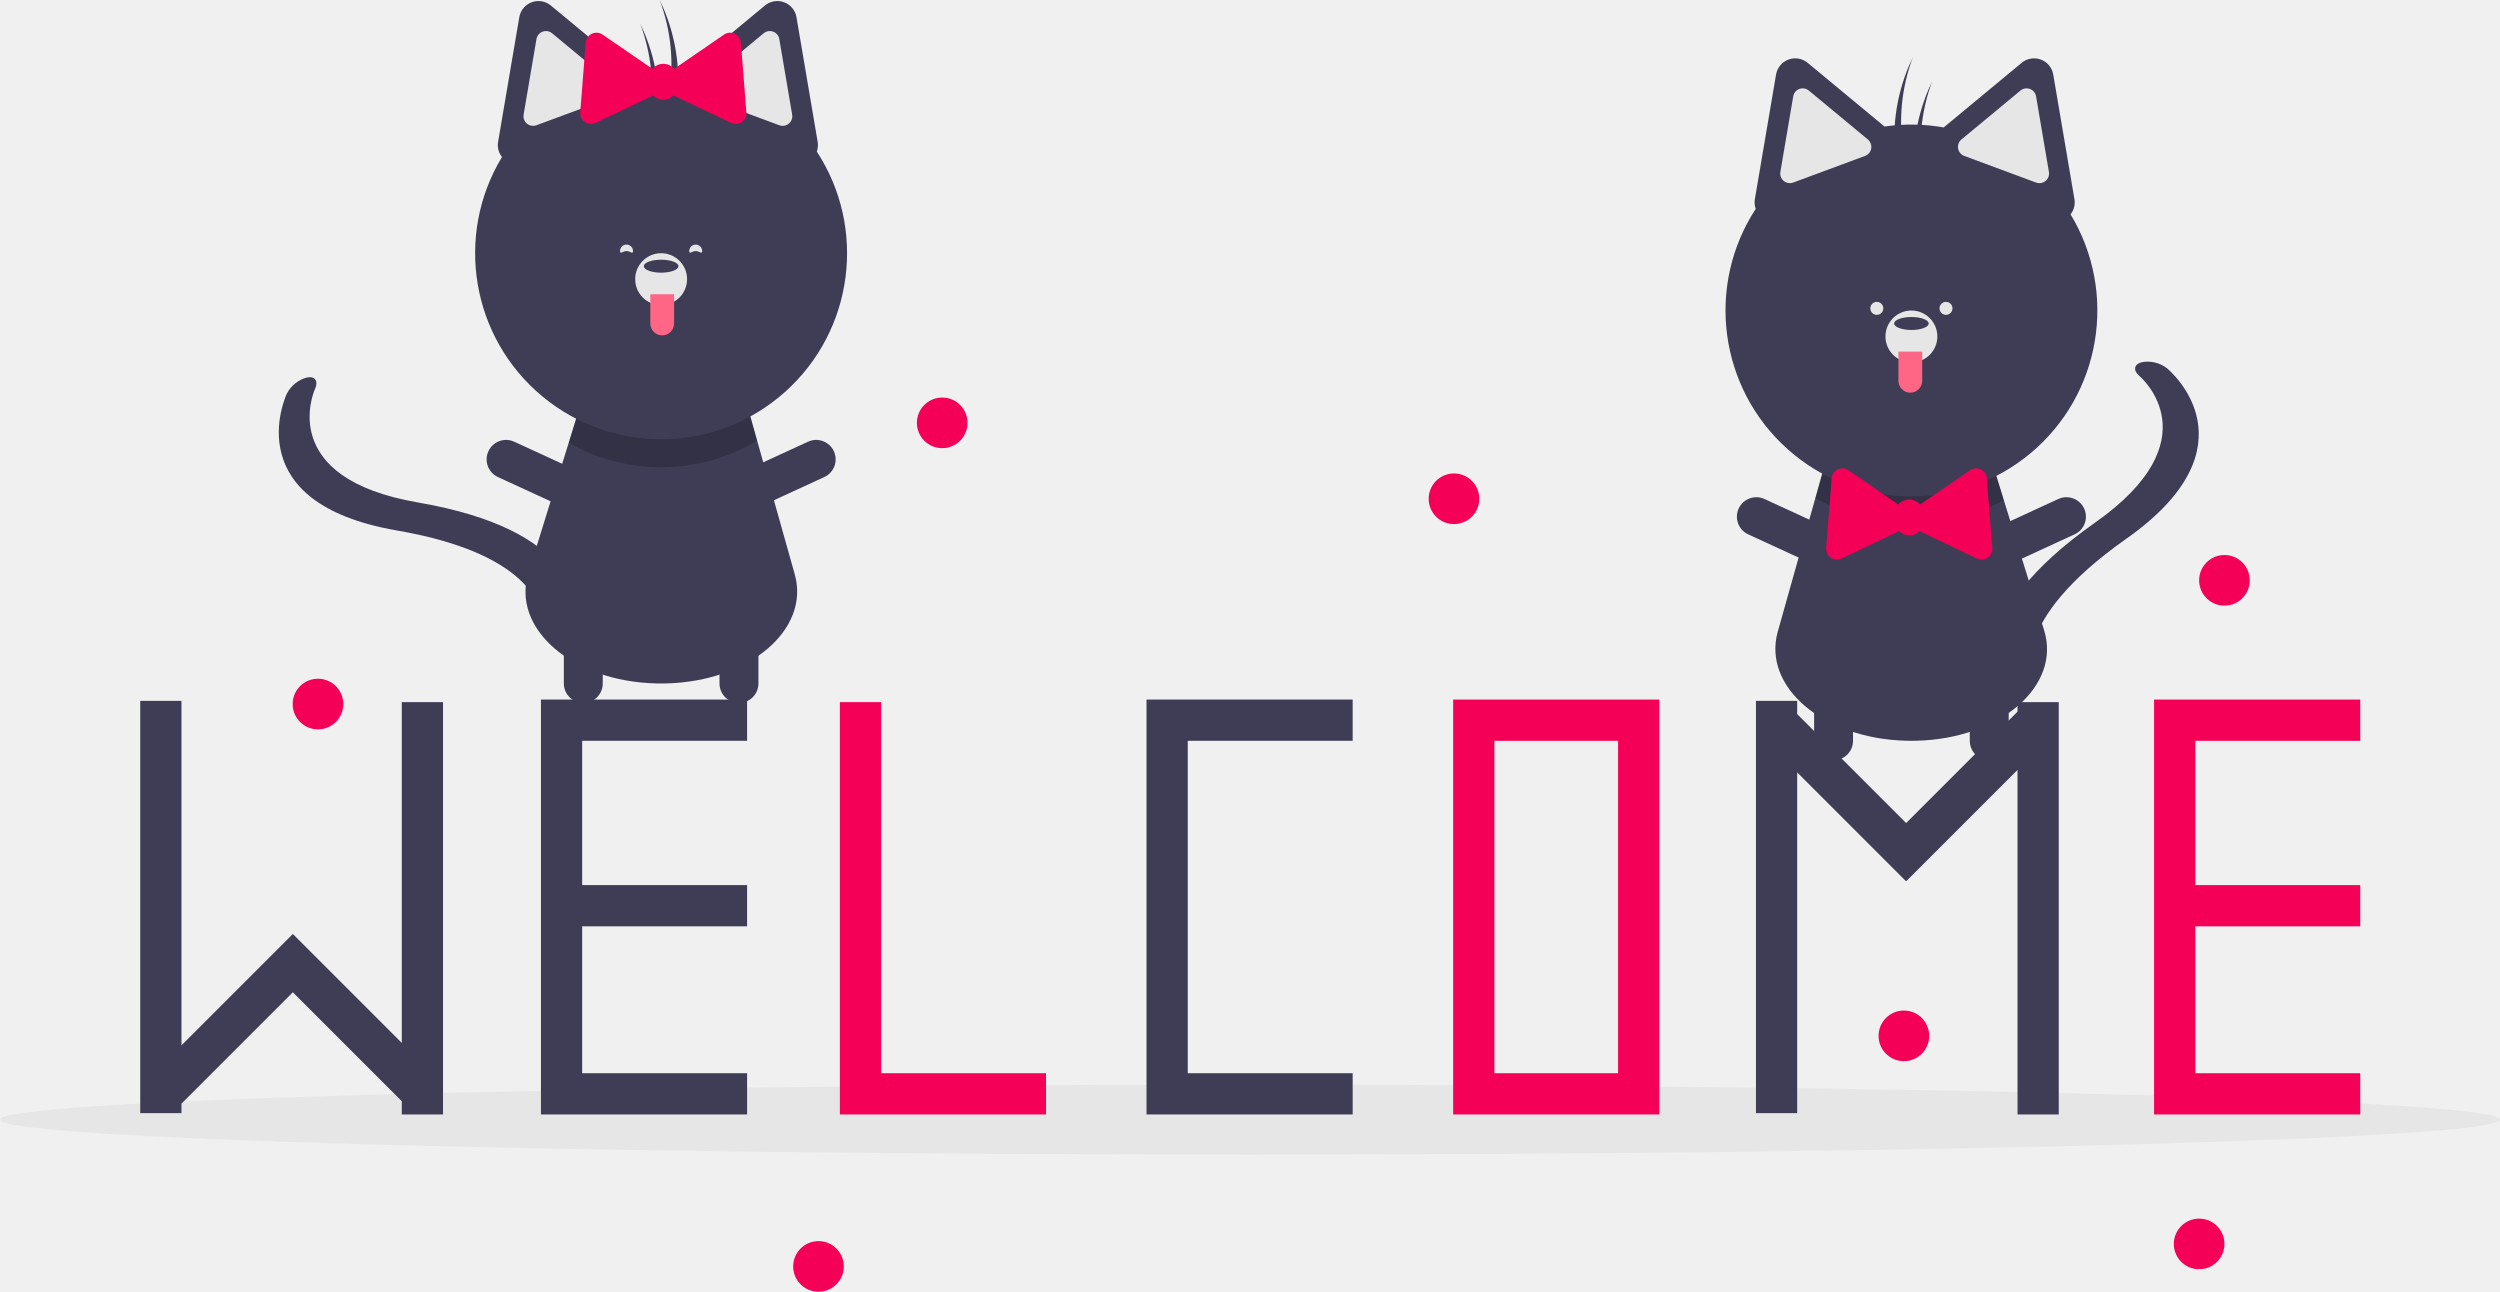
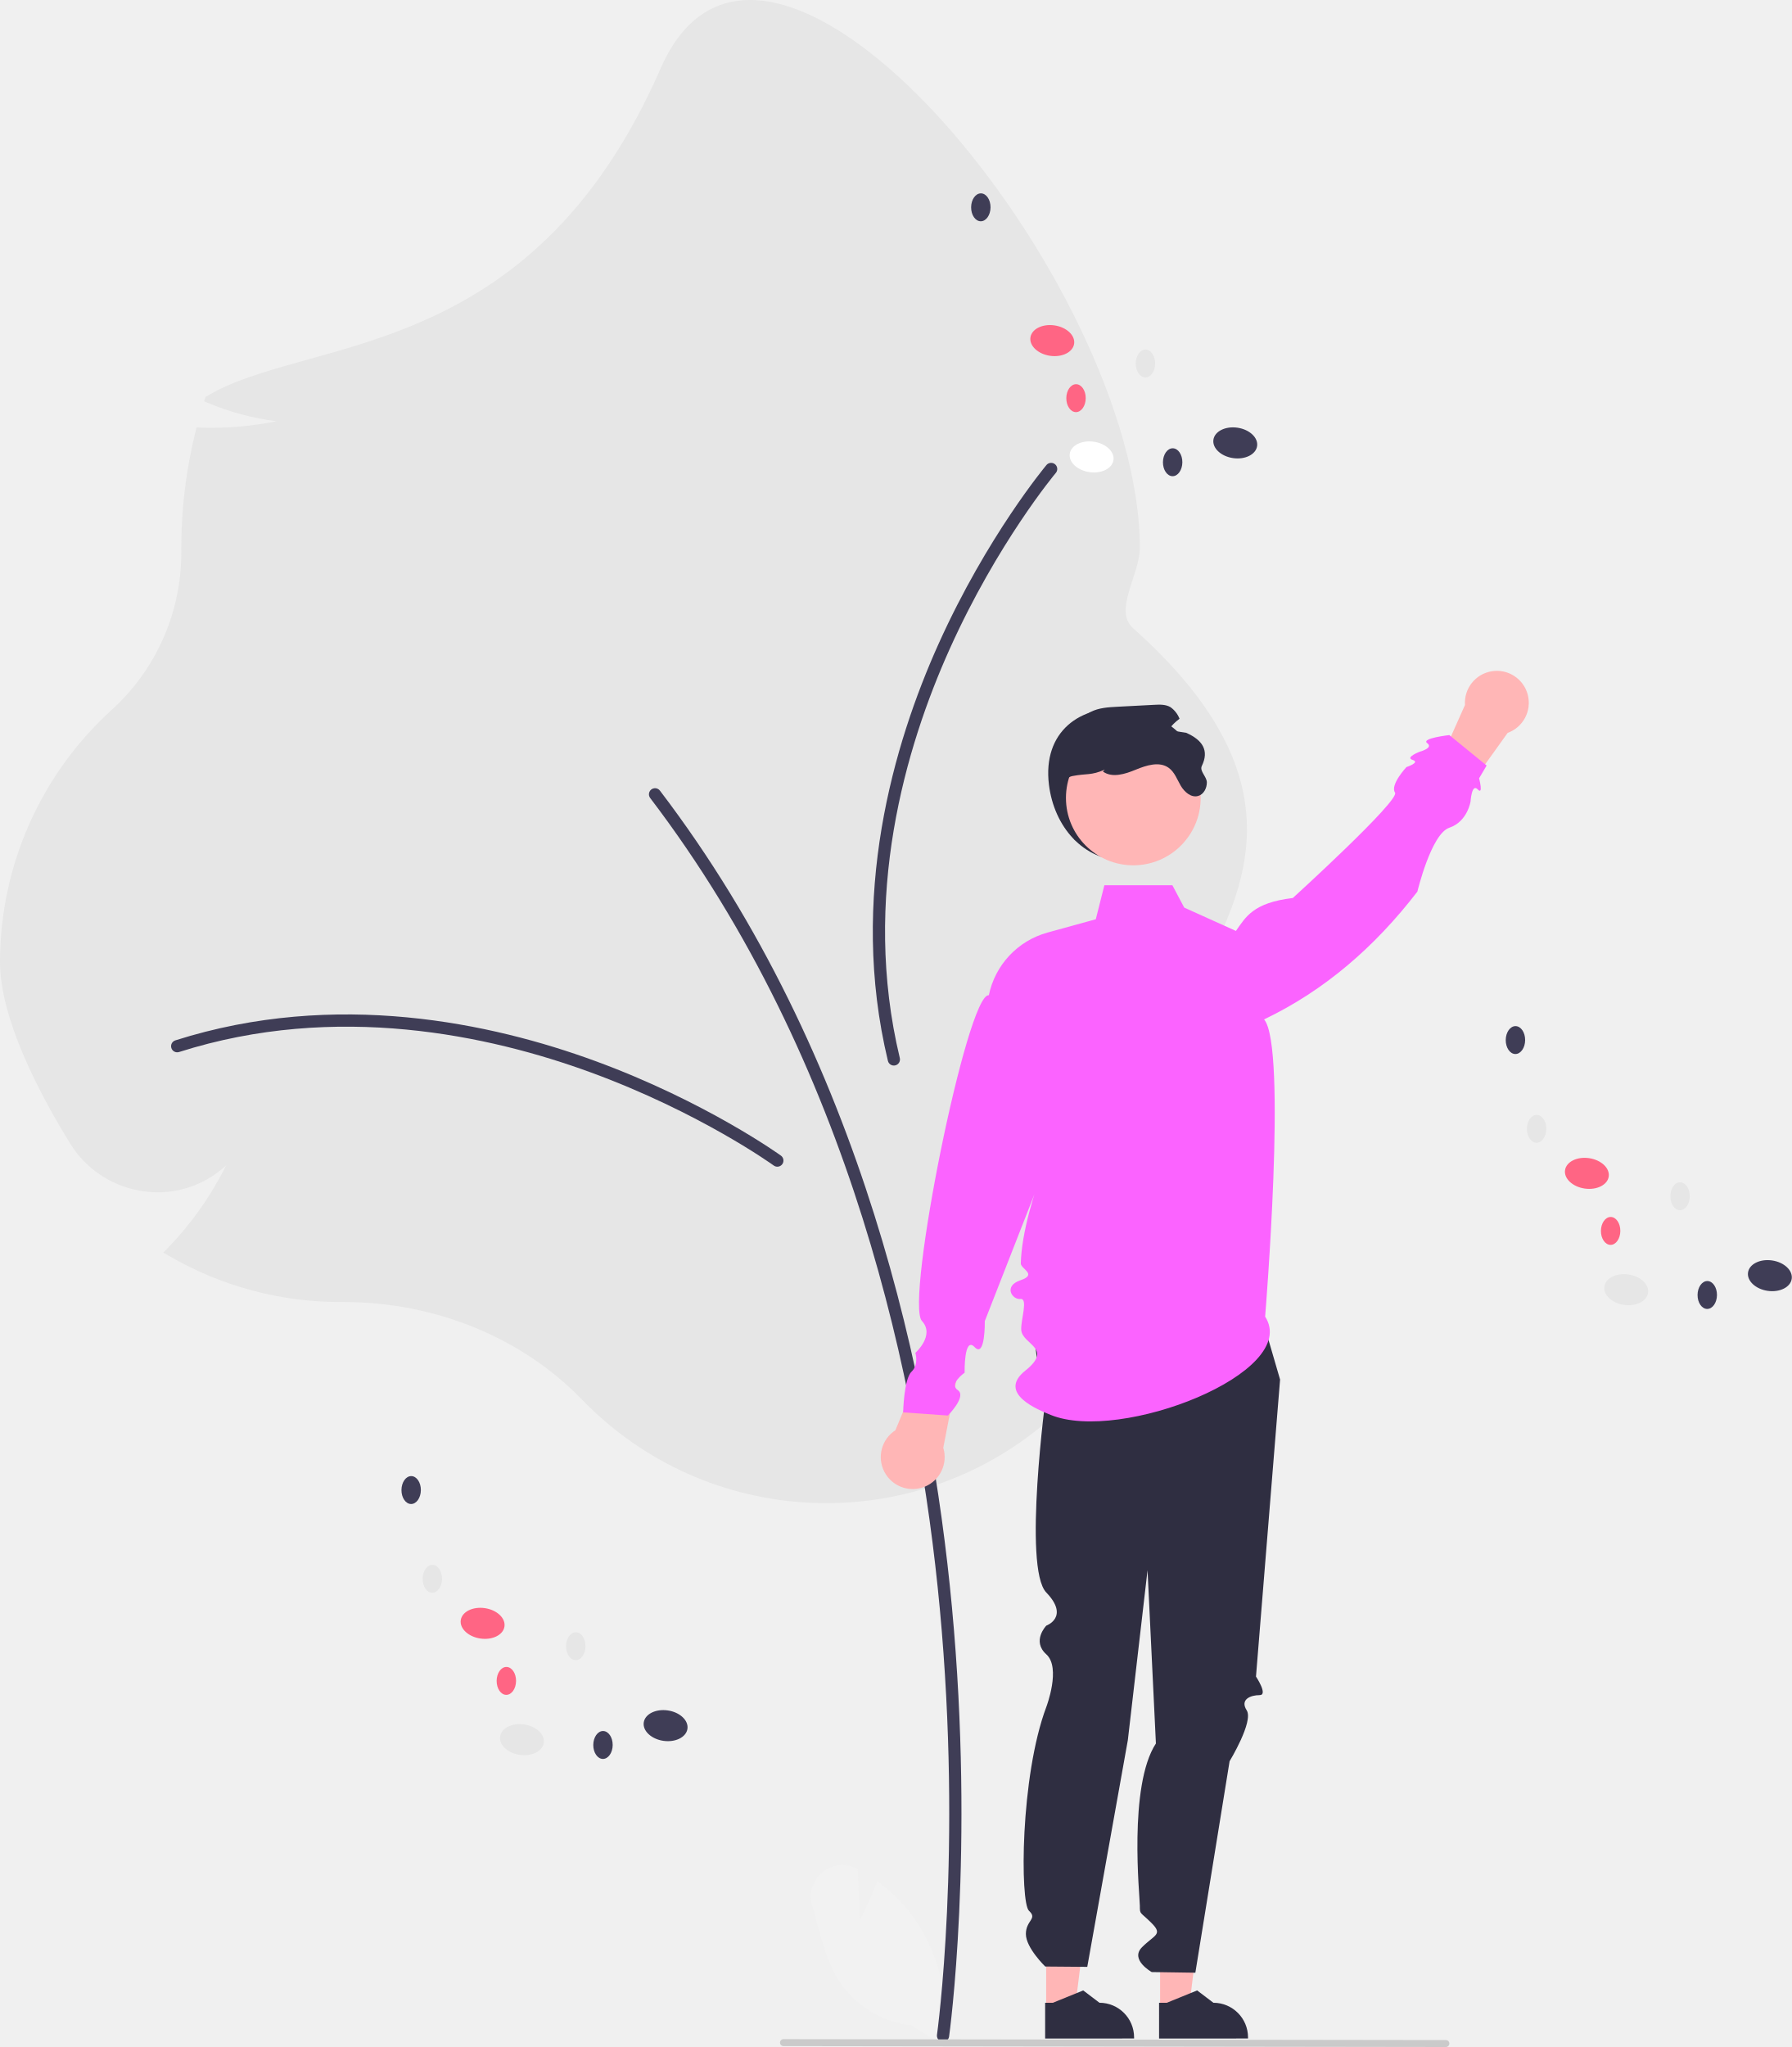
- <svg xmlns="http://www.w3.org/2000/svg" data-name="Layer 1" width="889.076" height="459.38" viewBox="0 0 889.076 459.38">
-   <ellipse cx="444.538" cy="398.169" rx="444.538" ry="12.435" fill="#e6e6e6" />
-   <path d="M836.907,483.742c-.561.008-1.123.015-1.692.015s-1.13-.008-1.692-.015c-29.757-.677-51.326-19.269-45.836-38.777l13.387-47.589,3.383-12.041,59.976,1.023,3.645,11.78,14.348,46.366C888.502,464.119,866.934,483.065,836.907,483.742Z" transform="translate(-155.4622 -220.3102)" fill="#3f3d56" />
-   <path d="M868.079,398.137a66.201,66.201,0,0,1-67.004-.761l3.383-12.041,59.976,1.023Z" transform="translate(-155.4622 -220.3102)" opacity="0.2" />
-   <path d="M865.548,446.544c2.591-9.656,11.106-23.585,34.987-40.38,41.648-29.294,16.803-51.259,15.727-52.18-2.258-1.93-1.925-4.098.775-4.839a11.224,11.224,0,0,1,9.034,2.103c1.348,1.115,32.459,27.683-14.537,60.734-42.295,29.75-33.302,49.169-33.199,49.355,1.133,2.077-.684,3.739-4.063,3.716s-7.039-1.723-8.176-3.797C865.856,460.818,863.135,455.533,865.548,446.544Z" transform="translate(-155.4622 -220.3102)" fill="#3f3d56" />
-   <path d="M807.534,490.677a6.92,6.92,0,0,1-6.92-6.92V453.769a6.92,6.92,0,0,1,13.841,0v29.988A6.92,6.92,0,0,1,807.534,490.677Z" transform="translate(-155.4622 -220.3102)" fill="#3f3d56" />
-   <path d="M813.602,419.484a6.92,6.92,0,0,1-9.179,3.394l-27.243-12.534a6.92,6.92,0,0,1,5.785-12.574l27.243,12.534A6.92,6.92,0,0,1,813.602,419.484Z" transform="translate(-155.4622 -220.3102)" fill="#3f3d56" />
-   <path d="M856.829,419.484a6.92,6.92,0,0,0,9.179,3.394l27.243-12.534a6.92,6.92,0,0,0-5.785-12.574l-27.243,12.534A6.92,6.92,0,0,0,856.829,419.484Z" transform="translate(-155.4622 -220.3102)" fill="#3f3d56" />
-   <path d="M862.897,490.677a6.92,6.92,0,0,0,6.92-6.92V453.769a6.92,6.92,0,1,0-13.841,0v29.988A6.92,6.92,0,0,0,862.897,490.677Z" transform="translate(-155.4622 -220.3102)" fill="#3f3d56" />
-   <path d="M891.818,296.535a6.806,6.806,0,0,0,1.373-5.408l-3.766-22.157-3.766-22.157a6.913,6.913,0,0,0-11.226-4.164L857.127,256.988l-10.426,8.64a65.694,65.694,0,0,0-21.047-.317l-10.043-8.322-17.305-14.34a6.913,6.913,0,0,0-11.226,4.164l-3.766,22.157-3.766,22.157a6.844,6.844,0,0,0,.301,3.474,66.118,66.118,0,1,0,111.969,1.935Z" transform="translate(-155.4622 -220.3102)" fill="#3f3d56" />
-   <path d="M796.572,251.728a3.447,3.447,0,0,0-1.202.218,3.388,3.388,0,0,0-2.184,2.635L788.618,281.451a3.423,3.423,0,0,0,4.565,3.782l25.553-9.479a3.422,3.422,0,0,0,.993-5.844l-0-.001-20.985-17.39A3.392,3.392,0,0,0,796.572,251.728Z" transform="translate(-155.4622 -220.3102)" fill="#e6e6e6" />
-   <path d="M876.167,251.728a3.392,3.392,0,0,0-2.172.792l-20.986,17.391a3.422,3.422,0,0,0,.993,5.844l25.553,9.479a3.423,3.423,0,0,0,4.565-3.782l-4.567-26.87a3.388,3.388,0,0,0-2.184-2.635A3.447,3.447,0,0,0,876.167,251.728Z" transform="translate(-155.4622 -220.3102)" fill="#e6e6e6" />
-   <circle cx="679.753" cy="119.658" r="9.227" fill="#e6e6e6" />
-   <ellipse cx="679.753" cy="115.044" rx="6.151" ry="2.307" fill="#3f3d56" />
-   <path d="M675.14,125.04H683.598a0,0,0,0,1,0,0v10.38a4.229,4.229,0,0,1-4.229,4.229h0a4.229,4.229,0,0,1-4.229-4.229V125.04a0,0,0,0,1,0,0Z" fill="#ff6584" />
-   <path d="M835.729,240.69c-.444.92-.874,1.849-1.279,2.798a65.818,65.818,0,0,0-4.651,35.344c.866-1.256,1.776-2.565,2.701-3.888A65.775,65.775,0,0,1,835.729,240.69Z" transform="translate(-155.4622 -220.3102)" fill="#3f3d56" />
-   <path d="M842.649,249.148c-.444.92-.874,1.849-1.279,2.798A65.818,65.818,0,0,0,836.719,287.29c.866-1.256,1.776-2.565,2.701-3.888A65.775,65.775,0,0,1,842.649,249.148Z" transform="translate(-155.4622 -220.3102)" fill="#3f3d56" />
-   <path d="M863.985,415.199l-.975-12.398-.975-12.398a3.825,3.825,0,0,0-5.98-2.853l-10.25,7.043-7.485,5.143a5.095,5.095,0,0,0-7.749,0l-7.485-5.143L812.838,387.55a3.825,3.825,0,0,0-5.98,2.853l-.975,12.398-.975,12.398a3.825,3.825,0,0,0,5.461,3.752l11.224-5.355,9.223-4.4a5.101,5.101,0,0,0,7.262,0l9.223,4.4,11.224,5.355A3.825,3.825,0,0,0,863.985,415.199Z" transform="translate(-155.4622 -220.3102)" fill="#f50057" />
-   <circle cx="667.451" cy="109.662" r="2.307" fill="#e6e6e6" />
-   <circle cx="692.056" cy="109.662" r="2.307" fill="#e6e6e6" />
-   <path d="M388.888,463.362c.561.008,1.123.015,1.692.015s1.13-.008,1.692-.015c29.757-.677,51.326-19.269,45.836-38.777l-13.387-47.589L421.336,364.955l-59.976,1.023-3.645,11.78-14.348,46.366C337.293,443.739,358.861,462.685,388.888,463.362Z" transform="translate(-155.4622 -220.3102)" fill="#3f3d56" />
-   <path d="M357.715,377.758a66.201,66.201,0,0,0,67.004-.761L421.336,364.955l-59.976,1.023Z" transform="translate(-155.4622 -220.3102)" opacity="0.2" />
-   <path d="M352.962,420.524c-6.473-7.619-20.13-16.565-48.9-21.526-50.177-8.656-37.121-39.139-36.542-40.432,1.215-2.711-.014-4.527-2.771-4.041a11.224,11.224,0,0,0-7.266,5.766c-.741,1.585-17.492,38.91,39.127,48.673,50.957,8.79,51.139,30.19,51.125,30.403-.136,2.362,2.218,3.087,5.263,1.62s5.625-4.569,5.765-6.931C358.791,433.557,358.99,427.616,352.962,420.524Z" transform="translate(-155.4622 -220.3102)" fill="#3f3d56" />
-   <path d="M418.261,470.298a6.92,6.92,0,0,0,6.92-6.92V433.389a6.92,6.92,0,0,0-13.841,0v29.988A6.92,6.92,0,0,0,418.261,470.298Z" transform="translate(-155.4622 -220.3102)" fill="#3f3d56" />
-   <path d="M412.193,399.105a6.92,6.92,0,0,0,9.179,3.394l27.243-12.534a6.92,6.92,0,1,0-5.785-12.574l-27.243,12.534A6.92,6.92,0,0,0,412.193,399.105Z" transform="translate(-155.4622 -220.3102)" fill="#3f3d56" />
-   <path d="M368.966,399.105a6.92,6.92,0,0,1-9.179,3.394l-27.243-12.534a6.92,6.92,0,1,1,5.785-12.574l27.243,12.534A6.92,6.92,0,0,1,368.966,399.105Z" transform="translate(-155.4622 -220.3102)" fill="#3f3d56" />
-   <path d="M362.898,470.298a6.92,6.92,0,0,1-6.92-6.92V433.389a6.92,6.92,0,0,1,13.841,0v29.988A6.92,6.92,0,0,1,362.898,470.298Z" transform="translate(-155.4622 -220.3102)" fill="#3f3d56" />
-   <path d="M445.947,274.221a6.844,6.844,0,0,0,.301-3.474l-3.766-22.157-3.766-22.157a6.913,6.913,0,0,0-11.226-4.164l-17.305,14.34L400.141,244.931a65.694,65.694,0,0,0-21.047.317l-10.426-8.64-17.305-14.34a6.913,6.913,0,0,0-11.226,4.164L336.37,248.59l-3.766,22.157a6.806,6.806,0,0,0,1.373,5.408,66.137,66.137,0,1,0,111.969-1.935Z" transform="translate(-155.4622 -220.3102)" fill="#3f3d56" />
-   <path d="M427.051,232.14,406.066,249.53l-0.0.001a3.422,3.422,0,0,0,.993,5.844l25.553,9.479a3.423,3.423,0,0,0,4.565-3.782l-4.567-26.87a3.388,3.388,0,0,0-2.184-2.635,3.447,3.447,0,0,0-1.202-.218A3.392,3.392,0,0,0,427.051,232.14Z" transform="translate(-155.4622 -220.3102)" fill="#e6e6e6" />
-   <path d="M348.427,231.566a3.388,3.388,0,0,0-2.184,2.635l-4.567,26.87a3.423,3.423,0,0,0,4.565,3.782l25.553-9.479a3.422,3.422,0,0,0,.993-5.844l-20.986-17.391a3.392,3.392,0,0,0-2.172-.792A3.447,3.447,0,0,0,348.427,231.566Z" transform="translate(-155.4622 -220.3102)" fill="#e6e6e6" />
-   <circle cx="235.117" cy="99.278" r="9.227" fill="#e6e6e6" />
-   <ellipse cx="235.117" cy="94.665" rx="6.151" ry="2.307" fill="#3f3d56" />
-   <path d="M390.964,324.971h0A4.229,4.229,0,0,1,395.193,329.2v10.38a0,0,0,0,1,0,0h-8.458a0,0,0,0,1,0,0V329.2A4.229,4.229,0,0,1,390.964,324.971Z" transform="translate(626.4652 444.2411) rotate(-180)" fill="#ff6584" />
-   <path d="M390.066,220.31c.444.92.874,1.849,1.279,2.798a65.818,65.818,0,0,1,4.651,35.344c-.866-1.256-1.776-2.565-2.701-3.888A65.775,65.775,0,0,0,390.066,220.31Z" transform="translate(-155.4622 -220.3102)" fill="#3f3d56" />
-   <path d="M383.146,228.768c.444.92.874,1.849,1.279,2.798a65.818,65.818,0,0,1,4.651,35.344c-.866-1.256-1.776-2.565-2.701-3.888A65.775,65.775,0,0,0,383.146,228.768Z" transform="translate(-155.4622 -220.3102)" fill="#3f3d56" />
-   <path d="M361.81,260.258l.975-12.398.975-12.398a3.825,3.825,0,0,1,5.98-2.853l10.25,7.043,7.485,5.143a5.095,5.095,0,0,1,7.749,0l7.485-5.143,10.25-7.043a3.825,3.825,0,0,1,5.98,2.853l.975,12.398.975,12.398a3.825,3.825,0,0,1-5.461,3.752L404.202,258.655l-9.223-4.4a5.101,5.101,0,0,1-7.262,0l-9.223,4.4L367.27,264.01A3.825,3.825,0,0,1,361.81,260.258Z" transform="translate(-155.4622 -220.3102)" fill="#f50057" />
-   <path d="M400.575,309.592c0,1.274,1.033,0,2.307,0s2.307,1.274,2.307,0a2.307,2.307,0,0,0-4.614,0Z" transform="translate(-155.4622 -220.3102)" fill="#e6e6e6" />
-   <path d="M380.583,309.592c0,1.274-1.033,0-2.307,0s-2.307,1.274-2.307,0a2.307,2.307,0,0,1,4.614,0Z" transform="translate(-155.4622 -220.3102)" fill="#e6e6e6" />
-   <polygon points="481.05 263.451 481.05 248.788 407.736 248.788 407.736 249.705 407.736 263.451 407.736 381.67 407.736 396.333 422.399 396.333 481.05 396.333 481.05 381.67 422.399 381.67 422.399 263.451 481.05 263.451" fill="#3f3d56" />
-   <path d="M672.253,469.099V616.643h73.314V469.099Zm58.651,132.882h-43.988V483.761h43.988Z" transform="translate(-155.4622 -220.3102)" fill="#f50057" />
-   <polygon points="313.344 381.67 313.344 249.705 298.681 249.705 298.681 381.67 298.681 396.333 313.344 396.333 371.995 396.333 371.995 381.67 313.344 381.67" fill="#f50057" />
-   <polygon points="265.69 263.451 265.69 248.788 192.376 248.788 192.376 249.705 192.376 263.451 192.376 314.771 192.376 329.434 192.376 381.67 192.376 396.333 207.039 396.333 265.69 396.333 265.69 381.67 207.039 381.67 207.039 329.434 265.69 329.434 265.69 314.771 207.039 314.771 207.039 263.451 265.69 263.451" fill="#3f3d56" />
-   <polygon points="839.372 263.451 839.372 248.788 766.058 248.788 766.058 249.705 766.058 263.451 766.058 314.771 766.058 329.434 766.058 381.67 766.058 396.333 780.721 396.333 839.372 396.333 839.372 381.67 780.721 381.67 780.721 329.434 839.372 329.434 839.372 314.771 780.721 314.771 780.721 263.451 839.372 263.451" fill="#f50057" />
-   <polygon points="142.889 249.705 142.889 370.89 104.228 332.23 104.14 332.319 104.058 332.237 64.535 371.76 64.535 249.247 49.872 249.247 49.872 395.875 64.535 395.875 64.535 392.496 104.147 352.884 142.889 391.627 142.889 396.333 157.552 396.333 157.552 249.705 142.889 249.705" fill="#3f3d56" />
-   <polygon points="717.488 249.705 717.488 253.083 677.876 292.695 639.133 253.953 639.133 249.247 624.47 249.247 624.47 395.875 639.133 395.875 639.133 274.689 677.794 313.35 677.883 313.261 677.964 313.342 717.488 273.819 717.488 396.333 732.15 396.333 732.15 249.705 717.488 249.705" fill="#3f3d56" />
-   <circle cx="335.076" cy="150.38" r="9" fill="#f50057" />
-   <circle cx="113.076" cy="250.38" r="9" fill="#f50057" />
-   <circle cx="291.076" cy="450.38" r="9" fill="#f50057" />
-   <circle cx="517.076" cy="177.38" r="9" fill="#f50057" />
-   <circle cx="782.076" cy="442.38" r="9" fill="#f50057" />
-   <circle cx="791.076" cy="206.38" r="9" fill="#f50057" />
-   <circle cx="677.076" cy="368.38" r="9" fill="#f50057" />
+ <svg xmlns="http://www.w3.org/2000/svg" data-name="Layer 1" width="613.353" height="700.561" viewBox="0 0 613.353 700.561">
+   <path d="M587.667,756.931l-.782-17.576q-.122-.065-.244-.129c-8.376-4.395-17.976,3.561-15.3,12.634,2.517,8.537,4.208,17.74,8.816,25.212a34.144,34.144,0,0,0,25.038,15.779l10.642,6.516a57.215,57.215,0,0,0-12.06-46.364,55.267,55.267,0,0,0-10.157-9.438C591.072,750.285,587.667,756.931,587.667,756.931Z" transform="translate(-293.3236 -99.71938)" fill="#f2f2f2" />
+   <path d="M492.391,578.564c-20.488-21.129-50.178-33.247-81.457-33.247l-1.207.003a116.315,116.315,0,0,1-58.635-15.835l-1.852-1.079,1.492-1.537a113.373,113.373,0,0,0,19.993-28.306,34.282,34.282,0,0,1-27.668,8.938,35.104,35.104,0,0,1-25.77-16.506c-10.932-17.738-23.964-42.907-23.964-62.08a116.669,116.669,0,0,1,38.063-86.091,72.651,72.651,0,0,0,24-54.171l-.006-1.453a164.774,164.774,0,0,1,4.891-39.873l.33-1.317,1.355.047a111.391,111.391,0,0,0,26.047-2.182,87.918,87.918,0,0,1-23.36-6.213l-1.458-.59.495-1.494C397.782,214.464,474.758,225.398,519.437,123.175,555.666,40.285,683.493,196.755,683.493,287.199c0,9.229-9.133,21.424-2.296,27.524,73.91,65.938,22.913,108.28,6.835,150.885-3.815,10.109,4.457,21.206,4.457,32.142,0,1.856-.047,3.771-.141,5.693l-.142,2.955-2.464-1.64a81.626,81.626,0,0,1-13.48-11.056,71.135,71.135,0,0,1-2.256,61.412c-7.746,14.619-15.239,25.085-22.272,31.105a116.29,116.29,0,0,1-159.343-7.656Z" transform="translate(-293.3236 -99.71938)" fill="#e6e6e6" />
+   <path d="M616.132,798.499a2.093,2.093,0,0,0,2.07-1.798c.089-.625,8.8-63.454.977-146.956-7.225-77.116-30.429-188.191-99.939-279.415a2.094,2.094,0,1,0-3.33,2.538c68.91,90.436,91.926,200.696,99.101,277.267,7.778,83.016-.865,145.355-.953,145.975a2.095,2.095,0,0,0,2.075,2.389Z" transform="translate(-293.3236 -99.71938)" fill="#3f3d56" />
+   <path d="M559.407,499.005a2.093,2.093,0,0,0,1.232-3.787c-.252-.183-25.681-18.506-63.697-32.425-35.143-12.866-88.582-24.53-143.597-7.02a2.093,2.093,0,1,0,1.27,3.989c53.888-17.15,106.359-5.679,140.888,6.963,37.473,13.72,62.427,31.7,62.675,31.88A2.085,2.085,0,0,0,559.407,499.005Z" transform="translate(-293.3236 -99.71938)" fill="#3f3d56" />
+   <path d="M655.22,260.373a2.093,2.093,0,0,0-3.688-1.502c-.201.238-20.307,24.282-36.928,61.196-15.363,34.125-30.845,86.585-17.343,142.719a2.093,2.093,0,1,0,4.07-.979c-13.224-54.983,1.996-106.491,17.091-140.021,16.383-36.388,36.113-59.982,36.311-60.216A2.085,2.085,0,0,0,655.22,260.373Z" transform="translate(-293.3236 -99.71938)" fill="#3f3d56" />
+   <path d="M652.386,368.317c1.766,14.25,11.641,26,26,26a26,26,0,0,0,26-26c0-14.359-11.702-24.672-26-26C663.216,340.908,650.119,350.021,652.386,368.317Z" transform="translate(-293.3236 -99.71938)" fill="#2f2e41" />
+   <polygon points="397.105 687.328 407.006 687.327 411.716 649.137 397.103 649.138 397.105 687.328" fill="#ffb6b6" />
+   <path d="M690.081,797.376l30.447-.001v-.385A11.851,11.851,0,0,0,708.677,785.139H708.676l-5.562-4.219-10.377,4.22-2.658 0Z" transform="translate(-293.3236 -99.71938)" fill="#2f2e41" />
+   <polygon points="358.105 687.328 368.006 687.327 372.716 649.137 358.103 649.138 358.105 687.328" fill="#ffb6b6" />
+   <path d="M651.081,797.376l30.447-.001v-.385A11.851,11.851,0,0,0,669.677,785.139H669.676l-5.562-4.219-10.377,4.22-2.658 0Z" transform="translate(-293.3236 -99.71938)" fill="#2f2e41" />
+   <path d="M724.501,547.856l7,24L723.254,673.501s4.246,6.355,1.246,6.355-6.847,1.409-4.423,5.205-5.86,17.421-5.86,17.421l-11.717,72.374-14.929-.22s-7.59-4.228-3.33-8.504,7.26-4.276,3.26-8.276-4-2.795-4-5.898-4.008-41.016,5.496-55.559l-2.864-59.295-6.745,58.161-13.888,77.591-14.382-.118s-6.643-6.403-6.63-11.142,4.104-5.133,1.058-7.936-3.046-45.866,5.954-69.803c0,0,5.091-13.374-.012-17.957s-.006-9.827-.006-9.827,8.082-2.921-.007-11.339-.044-67.949-.044-67.949-8.843-24.031.113-33.48S724.501,547.856,724.501,547.856Z" transform="translate(-293.3236 -99.71938)" fill="#2f2e41" />
+   <path d="M599.826,589.206l12.489-30.182,9.84,5.467-5.943,30.703a10.935,10.935,0,1,1-16.387-5.987Z" transform="translate(-293.3236 -99.71938)" fill="#ffb6b6" />
+   <path d="M809.4,350.535l-19.003,26.568-8.345-7.554,12.745-28.558A10.935,10.935,0,1,1,809.4,350.535Z" transform="translate(-293.3236 -99.71938)" fill="#ffb6b6" />
+   <path d="M726.386,550.317c12.326,19.118-49.631,43.381-73.404,33.64-4.163-1.706-18.482-7.339-8.694-15.15s-1.135-8.91-1.393-13.994c-.173-3.399,2.459-10.856-.287-10.536s-5.96-4.381.021-6.404.064-3.868.117-5.788c.572-20.955,16.65-54.287,16.65-54.287l-28.971,74.057s.214,12.812-3.48,8.897-3.426,8.757-3.426,8.757-5.494,3.834-2.335,5.968-3.401,8.694-3.401,8.694l-15.307-1.093s.24-11.371,2.853-13.885,1.33-6.471,1.33-6.471,6.805-6.023,2.243-10.914c-5.867-6.29,15.524-112.53,22.906-111.478a28.12,28.12,0,0,1,20.08-21.452l16.532-4.552,2.936-11.647h23.279l4.055,7.653,17.698,7.987c3.334-4.704,5.825-9.66,19.475-11.267,0,0,36.783-33.467,34.987-36.08s3.906-8.731,3.906-8.731,4.87-1.594,2.122-2.445,2.446-2.818,2.446-2.818,4.81-1.264,2.542-2.928,7.571-2.758,7.571-2.758l12.767,10.417-2.58,4.375s1.573,5.958-.48,3.783-2.44,4.137-2.44,4.137-1.049,6.912-7.267,8.994S778.502,404.863,778.502,404.863c-14.665,19.067-31.971,33.941-52.48,43.733C734.015,457.771,726.386,550.317,726.386,550.317Z" transform="translate(-293.3236 -99.71938)" fill="#fb63ff" />
+   <circle cx="387.937" cy="273.086" r="23.056" fill="#ffb6b6" />
+   <path d="M657.386,375.317c.73,5.01,5,12,4,12s-8.11-20.653-1-22c5.157-.977,6.31-.12,11.13-2.21l-.68.64c3.19,2.32,7.63.89,11.27-.62,3.65-1.5,8.08-2.93,11.28-.62,2.01,1.45,2.86,3.97,4.11,6.11,1.25,2.15,3.56,4.18,5.94,3.52,1.91-.53,3.01-2.67,3-4.65s-2.588-3.864-1.72-5.64c2.573-5.264.259-8.853-5.35-11.33q-3.06-.465-6.12-.95a17.358,17.358,0,0,1,3.84-3.86,8.774,8.774,0,0,0-3.1-3.97c-1.63-.97-3.65-.9-5.54-.8q-6.33.33-12.65.66c-3.12.16-6.35.35-9.14,1.78-3.48,1.79-5.76,5.28-7.42,8.83C655.516,360.187,656.106,366.607,657.386,375.317Z" transform="translate(-293.3236 -99.71938)" fill="#2f2e41" />
+   <path d="M561.476,799.973l226.75.307a1.191,1.191,0,1,0,0-2.381l-226.75-.307a1.191,1.191,0,0,0,0,2.381Z" transform="translate(-293.3236 -99.71938)" fill="#cacaca" />
+   <ellipse cx="471.988" cy="695.094" rx="5.257" ry="7.557" transform="translate(-577.1442 962.365) rotate(-81.72174)" fill="#e6e6e6" />
+   <ellipse cx="521.16" cy="690.296" rx="5.257" ry="7.557" transform="translate(-530.3043 1006.917) rotate(-81.72174)" fill="#3f3d56" />
+   <ellipse cx="458.524" cy="655.286" rx="5.257" ry="7.557" transform="translate(-549.2768 914.9641) rotate(-81.72174)" fill="#ff6584" />
+   <ellipse cx="441.313" cy="640.043" rx="4.776" ry="3.322" transform="translate(-495.3721 976.7843) rotate(-89.56675)" fill="#e6e6e6" />
+   <ellipse cx="434.067" cy="609.671" rx="4.776" ry="3.322" transform="translate(-472.1923 939.3968) rotate(-89.56675)" fill="#3f3d56" />
+   <ellipse cx="490.412" cy="663.123" rx="4.776" ry="3.322" transform="translate(-469.7236 1048.788) rotate(-89.56675)" fill="#e6e6e6" />
+   <ellipse cx="466.651" cy="674.987" rx="4.776" ry="3.322" transform="translate(-505.1694 1036.801) rotate(-89.56675)" fill="#ff6584" />
+   <ellipse cx="499.728" cy="696.915" rx="4.776" ry="3.322" transform="translate(-494.2694 1091.639) rotate(-89.56675)" fill="#3f3d56" />
+   <ellipse cx="849.988" cy="541.094" rx="5.257" ry="7.557" transform="translate(-101.1735 1204.599) rotate(-81.72174)" fill="#e6e6e6" />
+   <ellipse cx="899.16" cy="536.296" rx="5.257" ry="7.557" transform="translate(-54.33364 1249.151) rotate(-81.72174)" fill="#3f3d56" />
+   <ellipse cx="836.524" cy="501.286" rx="5.257" ry="7.557" transform="matrix(0.14398, -0.98958, 0.98958, 0.14398, -73.30606, 1157.199)" fill="#ff6584" />
+   <ellipse cx="819.313" cy="486.043" rx="4.776" ry="3.322" transform="translate(33.76519 1201.938) rotate(-89.56675)" fill="#e6e6e6" />
+   <ellipse cx="812.067" cy="455.671" rx="4.776" ry="3.322" transform="translate(56.94499 1164.55) rotate(-89.56675)" fill="#3f3d56" />
+   <ellipse cx="868.412" cy="509.123" rx="4.776" ry="3.322" transform="translate(59.41371 1273.942) rotate(-89.56675)" fill="#e6e6e6" />
+   <ellipse cx="844.651" cy="520.987" rx="4.776" ry="3.322" transform="translate(23.96793 1261.955) rotate(-89.56675)" fill="#ff6584" />
+   <ellipse cx="877.728" cy="542.915" rx="4.776" ry="3.322" transform="translate(34.86796 1316.793) rotate(-89.56675)" fill="#3f3d56" />
+   <ellipse cx="666.988" cy="256.094" rx="5.257" ry="7.557" transform="translate(24.20544 779.5407) rotate(-81.72174)" fill="#fff" />
+   <ellipse cx="716.16" cy="251.296" rx="5.257" ry="7.557" transform="translate(71.04527 824.0926) rotate(-81.72174)" fill="#3f3d56" />
+   <ellipse cx="653.524" cy="216.286" rx="5.257" ry="7.557" transform="translate(52.07285 732.1398) rotate(-81.72174)" fill="#ff6584" />
+   <ellipse cx="636.313" cy="201.043" rx="4.776" ry="3.322" transform="translate(137.1408 736.0982) rotate(-89.56675)" fill="#e6e6e6" />
+   <ellipse cx="629.067" cy="170.671" rx="4.776" ry="3.322" transform="translate(160.3206 698.7107) rotate(-89.56675)" fill="#3f3d56" />
+   <ellipse cx="685.412" cy="224.123" rx="4.776" ry="3.322" transform="translate(162.7893 808.102) rotate(-89.56675)" fill="#e6e6e6" />
+   <ellipse cx="661.651" cy="235.987" rx="4.776" ry="3.322" transform="translate(127.3435 796.1152) rotate(-89.56675)" fill="#ff6584" />
+   <ellipse cx="694.728" cy="257.915" rx="4.776" ry="3.322" transform="translate(138.2436 850.9534) rotate(-89.56675)" fill="#3f3d56" />
</svg>
